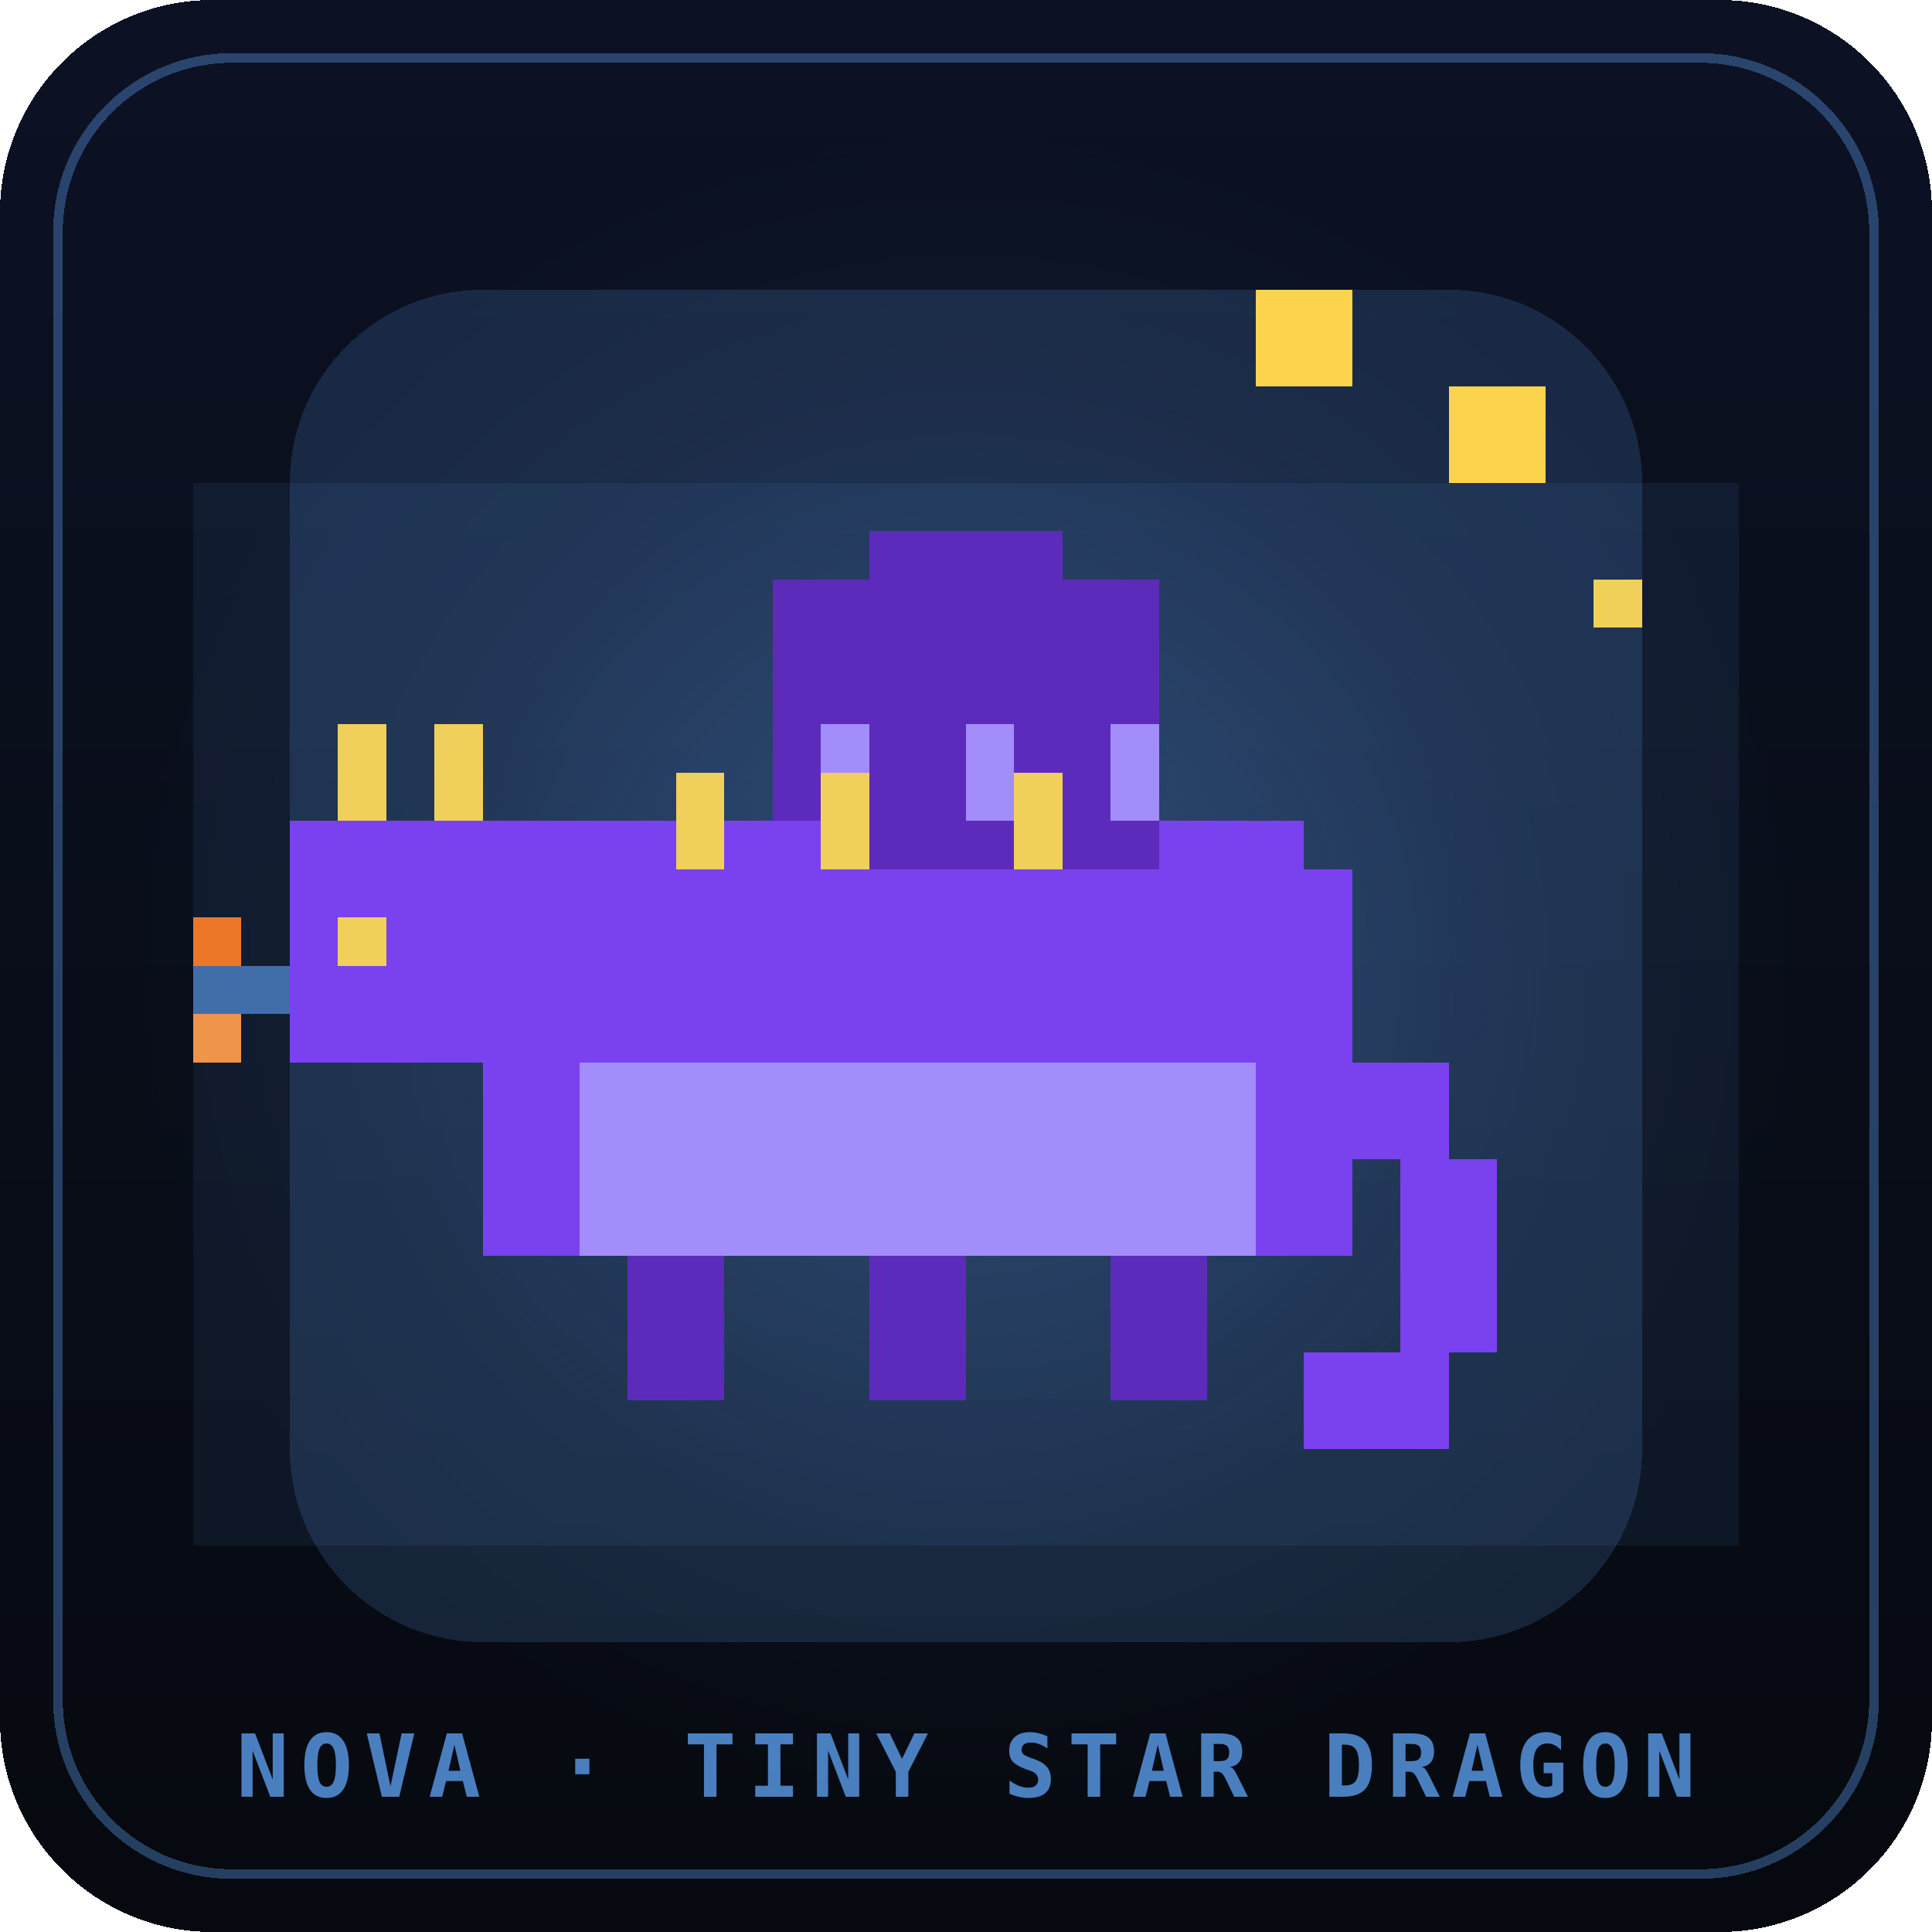
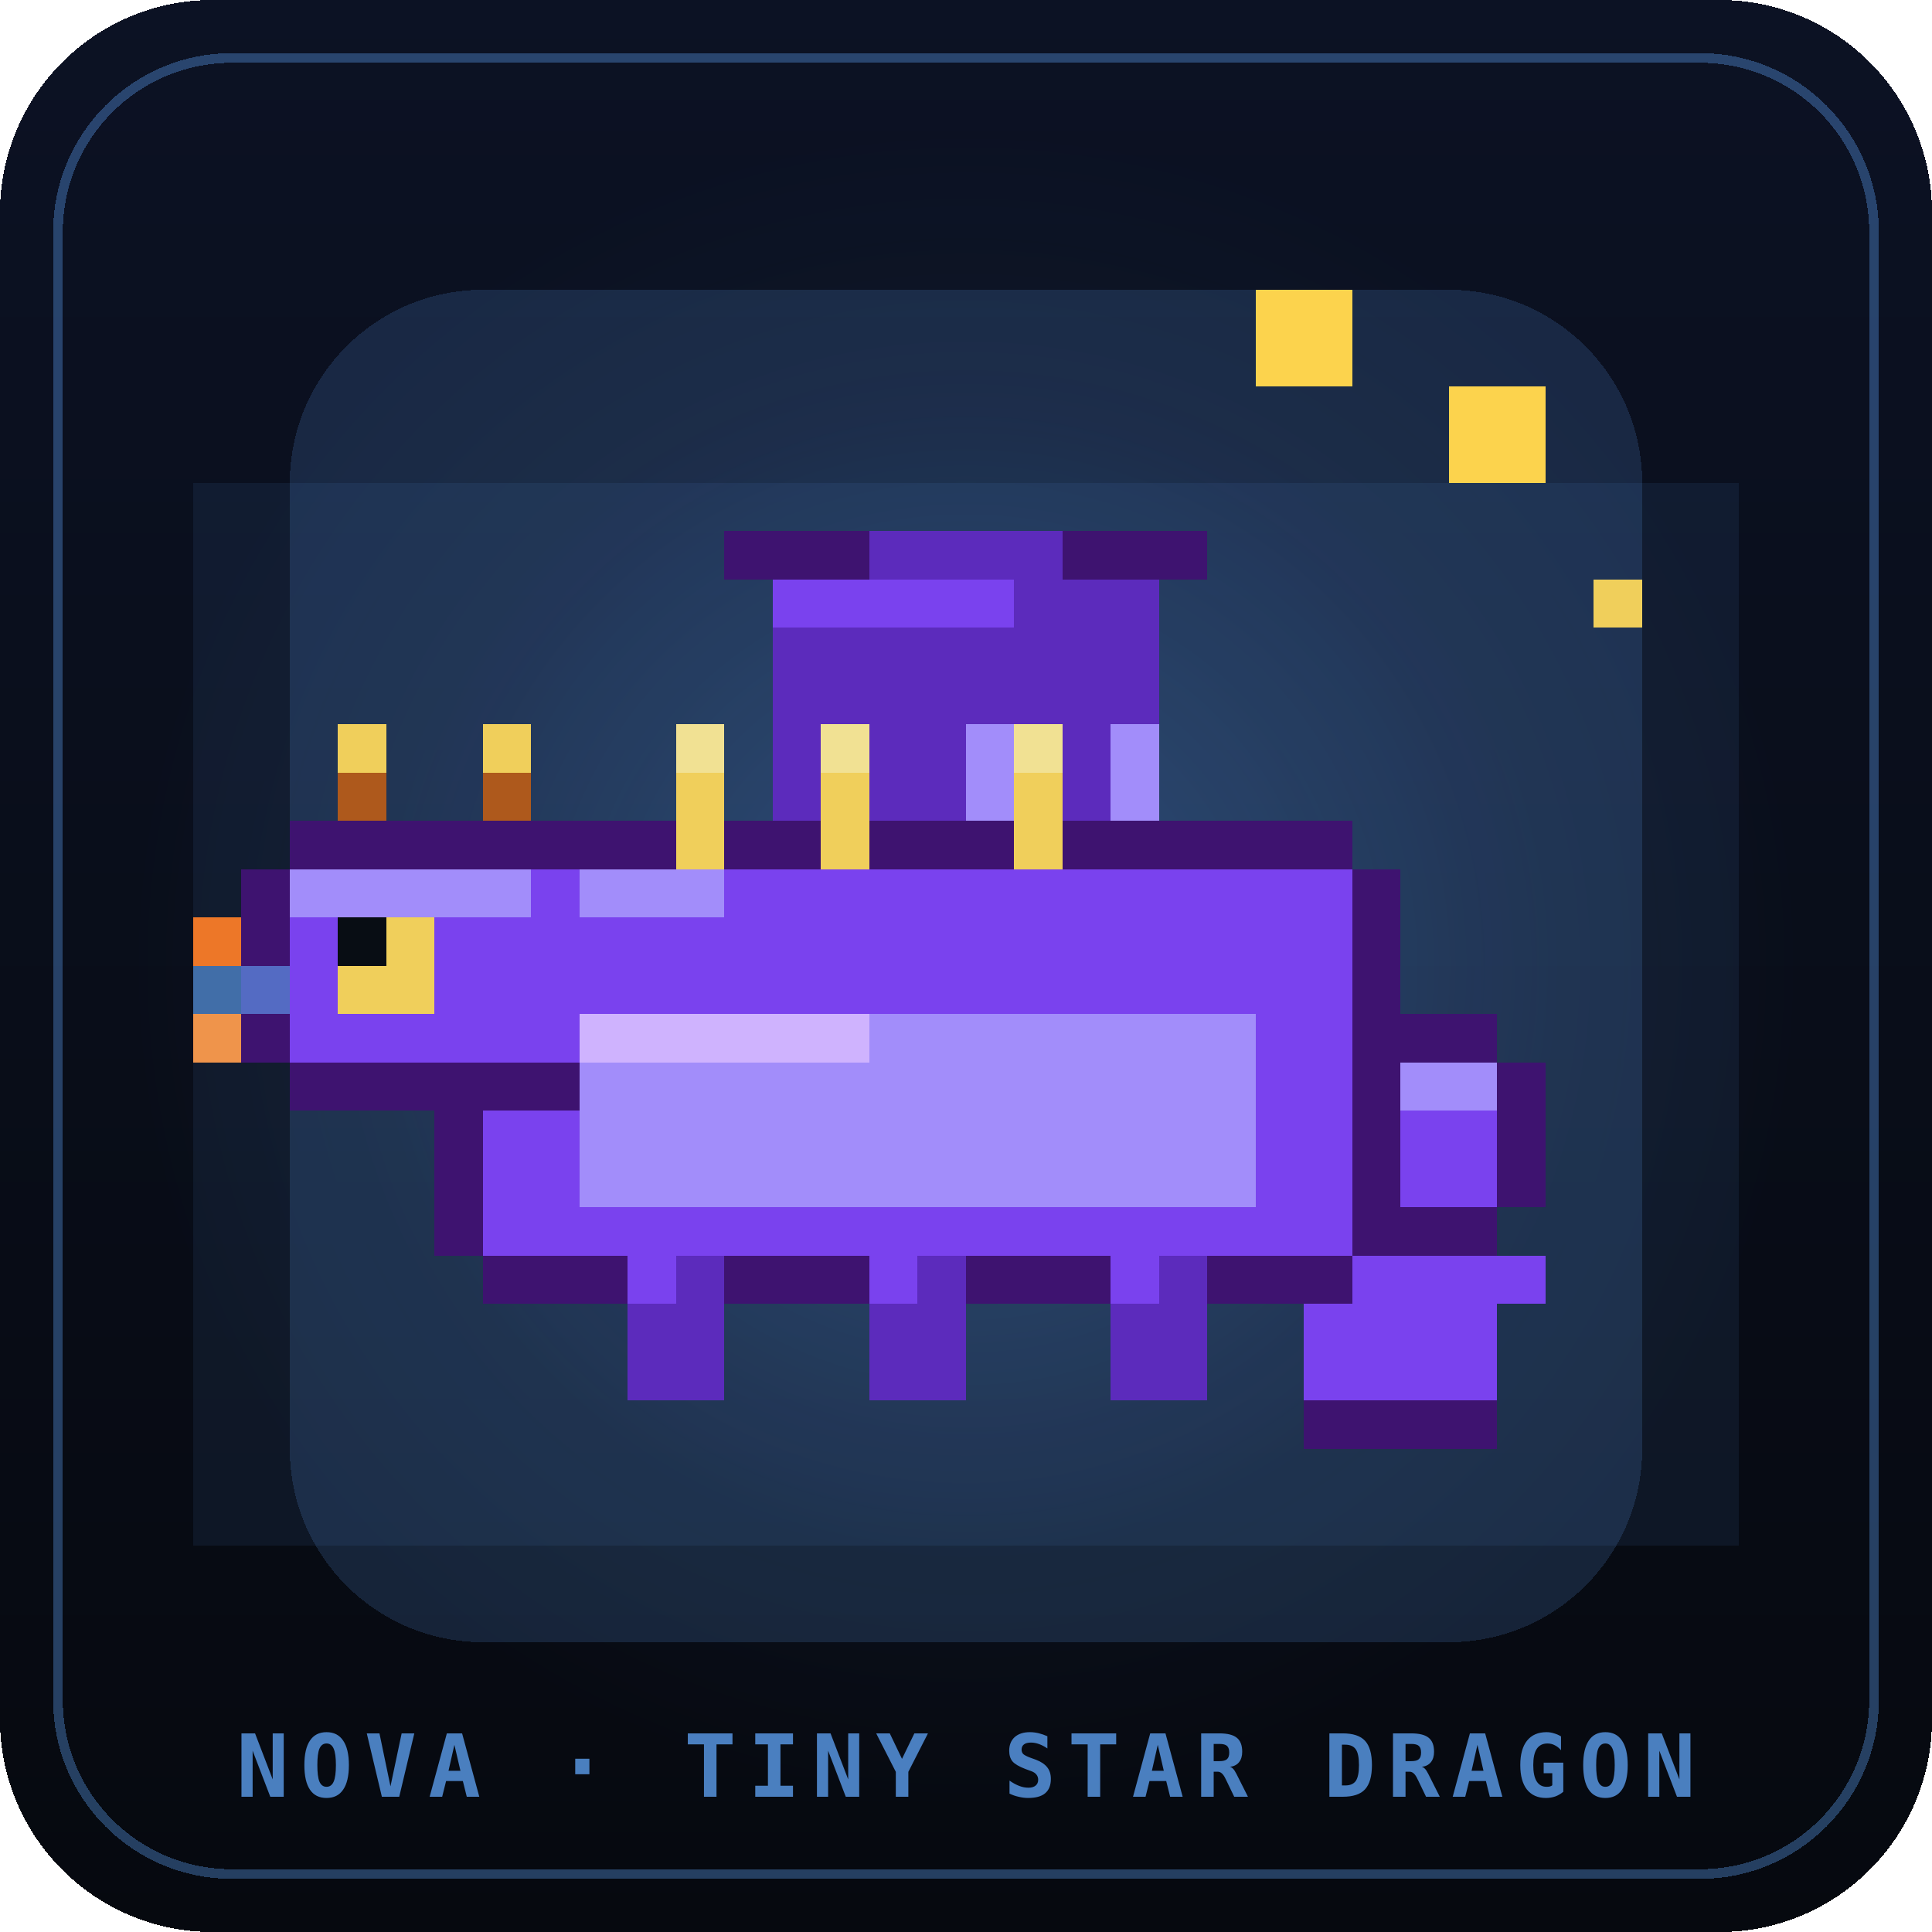
<svg xmlns="http://www.w3.org/2000/svg" viewBox="0 0 200 200" width="200" height="200" shape-rendering="crispEdges" role="img" aria-label="NOVA · Tiny Star Dragon mascot">
  <defs>
    <linearGradient id="bg" x1="0" y1="0" x2="0" y2="1">
      <stop offset="0%" stop-color="#0c1224" />
      <stop offset="100%" stop-color="#06090f" />
    </linearGradient>
    <radialGradient id="halo" cx="50%" cy="50%" r="50%">
      <stop offset="0%" stop-color="#60a5fa" stop-opacity=".25" />
      <stop offset="70%" stop-color="#60a5fa" stop-opacity=".03" />
      <stop offset="100%" stop-color="#60a5fa" stop-opacity="0" />
    </radialGradient>
  </defs>
  <rect width="200" height="200" rx="22" fill="url(#bg)" />
  <rect x="6" y="6" width="188" height="188" rx="18" fill="none" stroke="#60a5fa" stroke-opacity=".35" />
  <circle cx="100" cy="100" r="86" fill="url(#halo)" />
  <g transform="translate(20,20) scale(5)" style="color:#60a5fa">
    <rect class="halo" x="2" y="2" width="28" height="28" fill="currentColor" opacity="0.165" rx="4" />
    <g class="mascot-body">
-       <rect x="22" y="18" width="4" height="2" fill="#7c3aed" class="r-tail" />
-       <rect x="25" y="20" width="2" height="4" fill="#7c3aed" class="r-tail" />
-       <rect x="23" y="24" width="3" height="2" fill="#7c3aed" class="r-tail" />
+       <rect x="22" y="17" width="5" height="1" fill="#3b0764" class="r-tail-outline" />
+       <rect x="22" y="21" width="5" height="1" fill="#3b0764" class="r-tail-outline" />
+       <rect x="27" y="18" width="1" height="3" fill="#3b0764" class="r-tail-outline" />
+       <rect x="24" y="22" width="4" height="1" fill="#3b0764" class="r-tail-outline" />
+       <rect x="23" y="25" width="4" height="1" fill="#3b0764" class="r-tail-outline" />
+       <rect x="22" y="18" width="5" height="3" fill="#7c3aed" class="r-tail" />
+       <rect x="24" y="22" width="4" height="1" fill="#7c3aed" class="r-tail" />
+       <rect x="23" y="23" width="4" height="2" fill="#7c3aed" class="r-tail" />
+       <rect x="22" y="18" width="5" height="1" fill="#a78bfa" class="r-tail-hi" />
+       <rect x="6" y="13" width="18" height="1" fill="#3b0764" class="r-body-outline" />
+       <rect x="6" y="22" width="18" height="1" fill="#3b0764" class="r-body-outline" />
+       <rect x="5" y="14" width="1" height="8" fill="#3b0764" class="r-body-outline" />
+       <rect x="24" y="14" width="1" height="8" fill="#3b0764" class="r-body-outline" />
      <rect x="6" y="14" width="18" height="8" fill="#7c3aed" class="r-body" />
-       <rect x="7" y="13" width="16" height="1" fill="#7c3aed" class="r-body" />
-       <rect x="8" y="18" width="14" height="4" fill="#a78bfa" class="r-belly" />
+       <rect x="8" y="17" width="14" height="4" fill="#a78bfa" class="r-belly" />
+       <rect x="8" y="17" width="6" height="1" fill="#d8b4fe" class="r-belly-hi" />
+       <rect x="6" y="14" width="5" height="1" fill="#a78bfa" class="r-body-hi" />
      <rect x="9" y="22" width="2" height="3" fill="#5b21b6" class="r-leg" />
      <rect x="14" y="22" width="2" height="3" fill="#5b21b6" class="r-leg" />
      <rect x="19" y="22" width="2" height="3" fill="#5b21b6" class="r-leg" />
+       <rect x="9" y="22" width="1" height="1" fill="#7c3aed" class="r-leg-hi" />
+       <rect x="14" y="22" width="1" height="1" fill="#7c3aed" class="r-leg-hi" />
+       <rect x="19" y="22" width="1" height="1" fill="#7c3aed" class="r-leg-hi" />
+       <rect x="11" y="7" width="10" height="1" fill="#3b0764" class="r-wing-outline" />
+       <rect x="11" y="13" width="10" height="1" fill="#3b0764" class="r-wing-outline" />
      <rect x="12" y="8" width="8" height="5" fill="#5b21b6" class="r-wing" />
      <rect x="14" y="7" width="4" height="1" fill="#5b21b6" class="r-wing" />
-       <rect x="14" y="13" width="6" height="1" fill="#5b21b6" class="r-wing" />
+       <rect x="12" y="8" width="5" height="1" fill="#7c3aed" class="r-wing-hi" />
      <rect x="13" y="11" width="1" height="2" fill="#a78bfa" class="r-wing-membrane" />
      <rect x="16" y="11" width="1" height="2" fill="#a78bfa" class="r-wing-membrane" />
      <rect x="19" y="11" width="1" height="2" fill="#a78bfa" class="r-wing-membrane" />
-       <rect x="10" y="12" width="1" height="2" fill="#fcd34d" class="r-spike" />
-       <rect x="13" y="12" width="1" height="2" fill="#fcd34d" class="r-spike" />
-       <rect x="17" y="12" width="1" height="2" fill="#fcd34d" class="r-spike" />
-       <rect x="2" y="13" width="6" height="5" fill="#7c3aed" class="r-head" />
+       <rect x="10" y="11" width="1" height="3" fill="#fcd34d" class="r-spike" />
+       <rect x="10" y="11" width="1" height="1" fill="#fde68a" class="r-spike" />
+       <rect x="13" y="11" width="1" height="3" fill="#fcd34d" class="r-spike" />
+       <rect x="13" y="11" width="1" height="1" fill="#fde68a" class="r-spike" />
+       <rect x="17" y="11" width="1" height="3" fill="#fcd34d" class="r-spike" />
+       <rect x="17" y="11" width="1" height="1" fill="#fde68a" class="r-spike" />
+       <rect x="2" y="13" width="6" height="1" fill="#3b0764" class="r-head-outline" />
+       <rect x="2" y="18" width="6" height="1" fill="#3b0764" class="r-head-outline" />
+       <rect x="1" y="14" width="1" height="4" fill="#3b0764" class="r-head-outline" />
+       <rect x="2" y="14" width="6" height="4" fill="#7c3aed" class="r-head" />
+       <rect x="2" y="14" width="5" height="1" fill="#a78bfa" class="r-head-hi" />
      <rect x="3" y="11" width="1" height="2" fill="#fcd34d" class="r-horn" />
-       <rect x="5" y="11" width="1" height="2" fill="#fcd34d" class="r-horn" />
-       <rect x="3" y="15" width="1" height="1" fill="#fcd34d" class="r-eye" />
+       <rect x="3" y="12" width="1" height="1" fill="#b45309" class="r-horn" />
+       <rect x="6" y="11" width="1" height="2" fill="#fcd34d" class="r-horn" />
+       <rect x="6" y="12" width="1" height="1" fill="#b45309" class="r-horn" />
+       <rect x="3" y="15" width="2" height="2" fill="#fcd34d" class="r-eye-w" />
+       <rect x="3" y="15" width="1" height="1" fill="#000" class="r-eye" />
      <rect x="0" y="16" width="2" height="1" fill="currentColor" class="r-breath" opacity="0.6" />
+       <rect x="0" y="15" width="1" height="1" fill="currentColor" class="r-breath" opacity="0.4" />
    </g>
    <g class="mascot-evo">
      <rect x="26" y="4" width="2" height="2" fill="#fcd34d" class="r-star" />
      <rect x="22" y="2" width="2" height="2" fill="#fcd34d" class="r-star" />
      <rect x="29" y="8" width="1" height="1" fill="#fcd34d" class="r-star" />
      <rect x="0" y="15" width="1" height="1" fill="#f97316" class="r-fire" />
      <rect x="0" y="17" width="1" height="1" fill="#fb923c" class="r-fire" />
      <rect x="0" y="6" width="32" height="22" fill="currentColor" class="r-orbit" opacity="0.08" />
    </g>
  </g>
  <text x="100" y="186" text-anchor="middle" font-family="JetBrains Mono, ui-monospace, monospace" font-weight="700" font-size="9" fill="#60a5fa" opacity=".75" letter-spacing="1.2">
    NOVA · TINY STAR DRAGON
  </text>
</svg>
